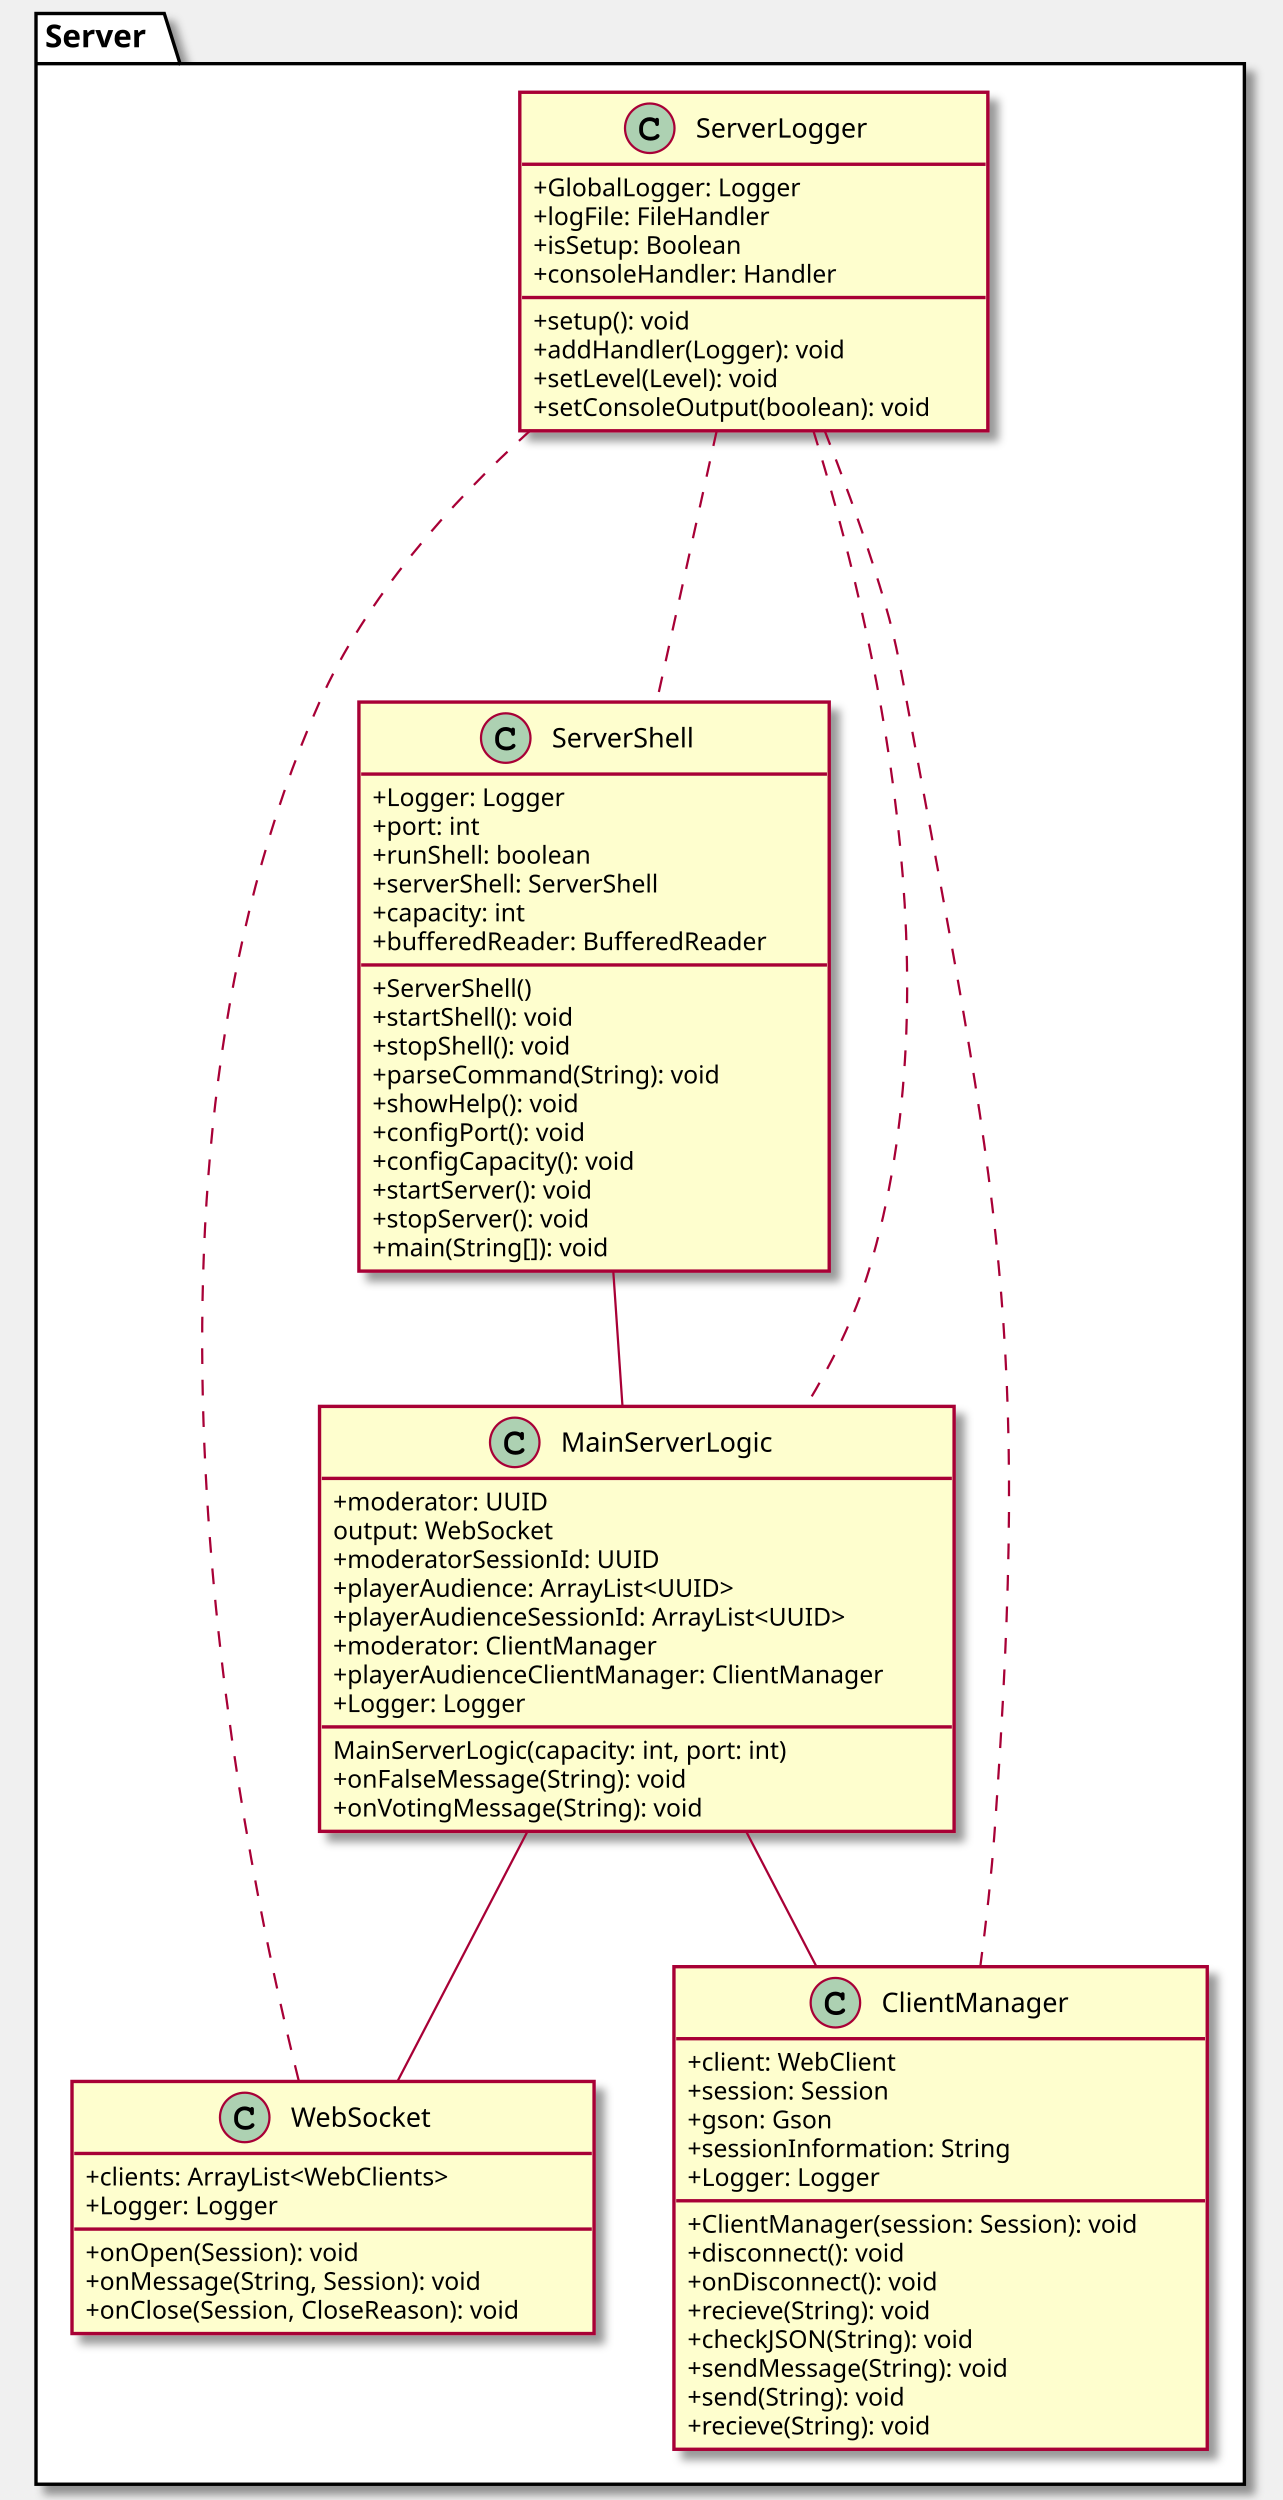
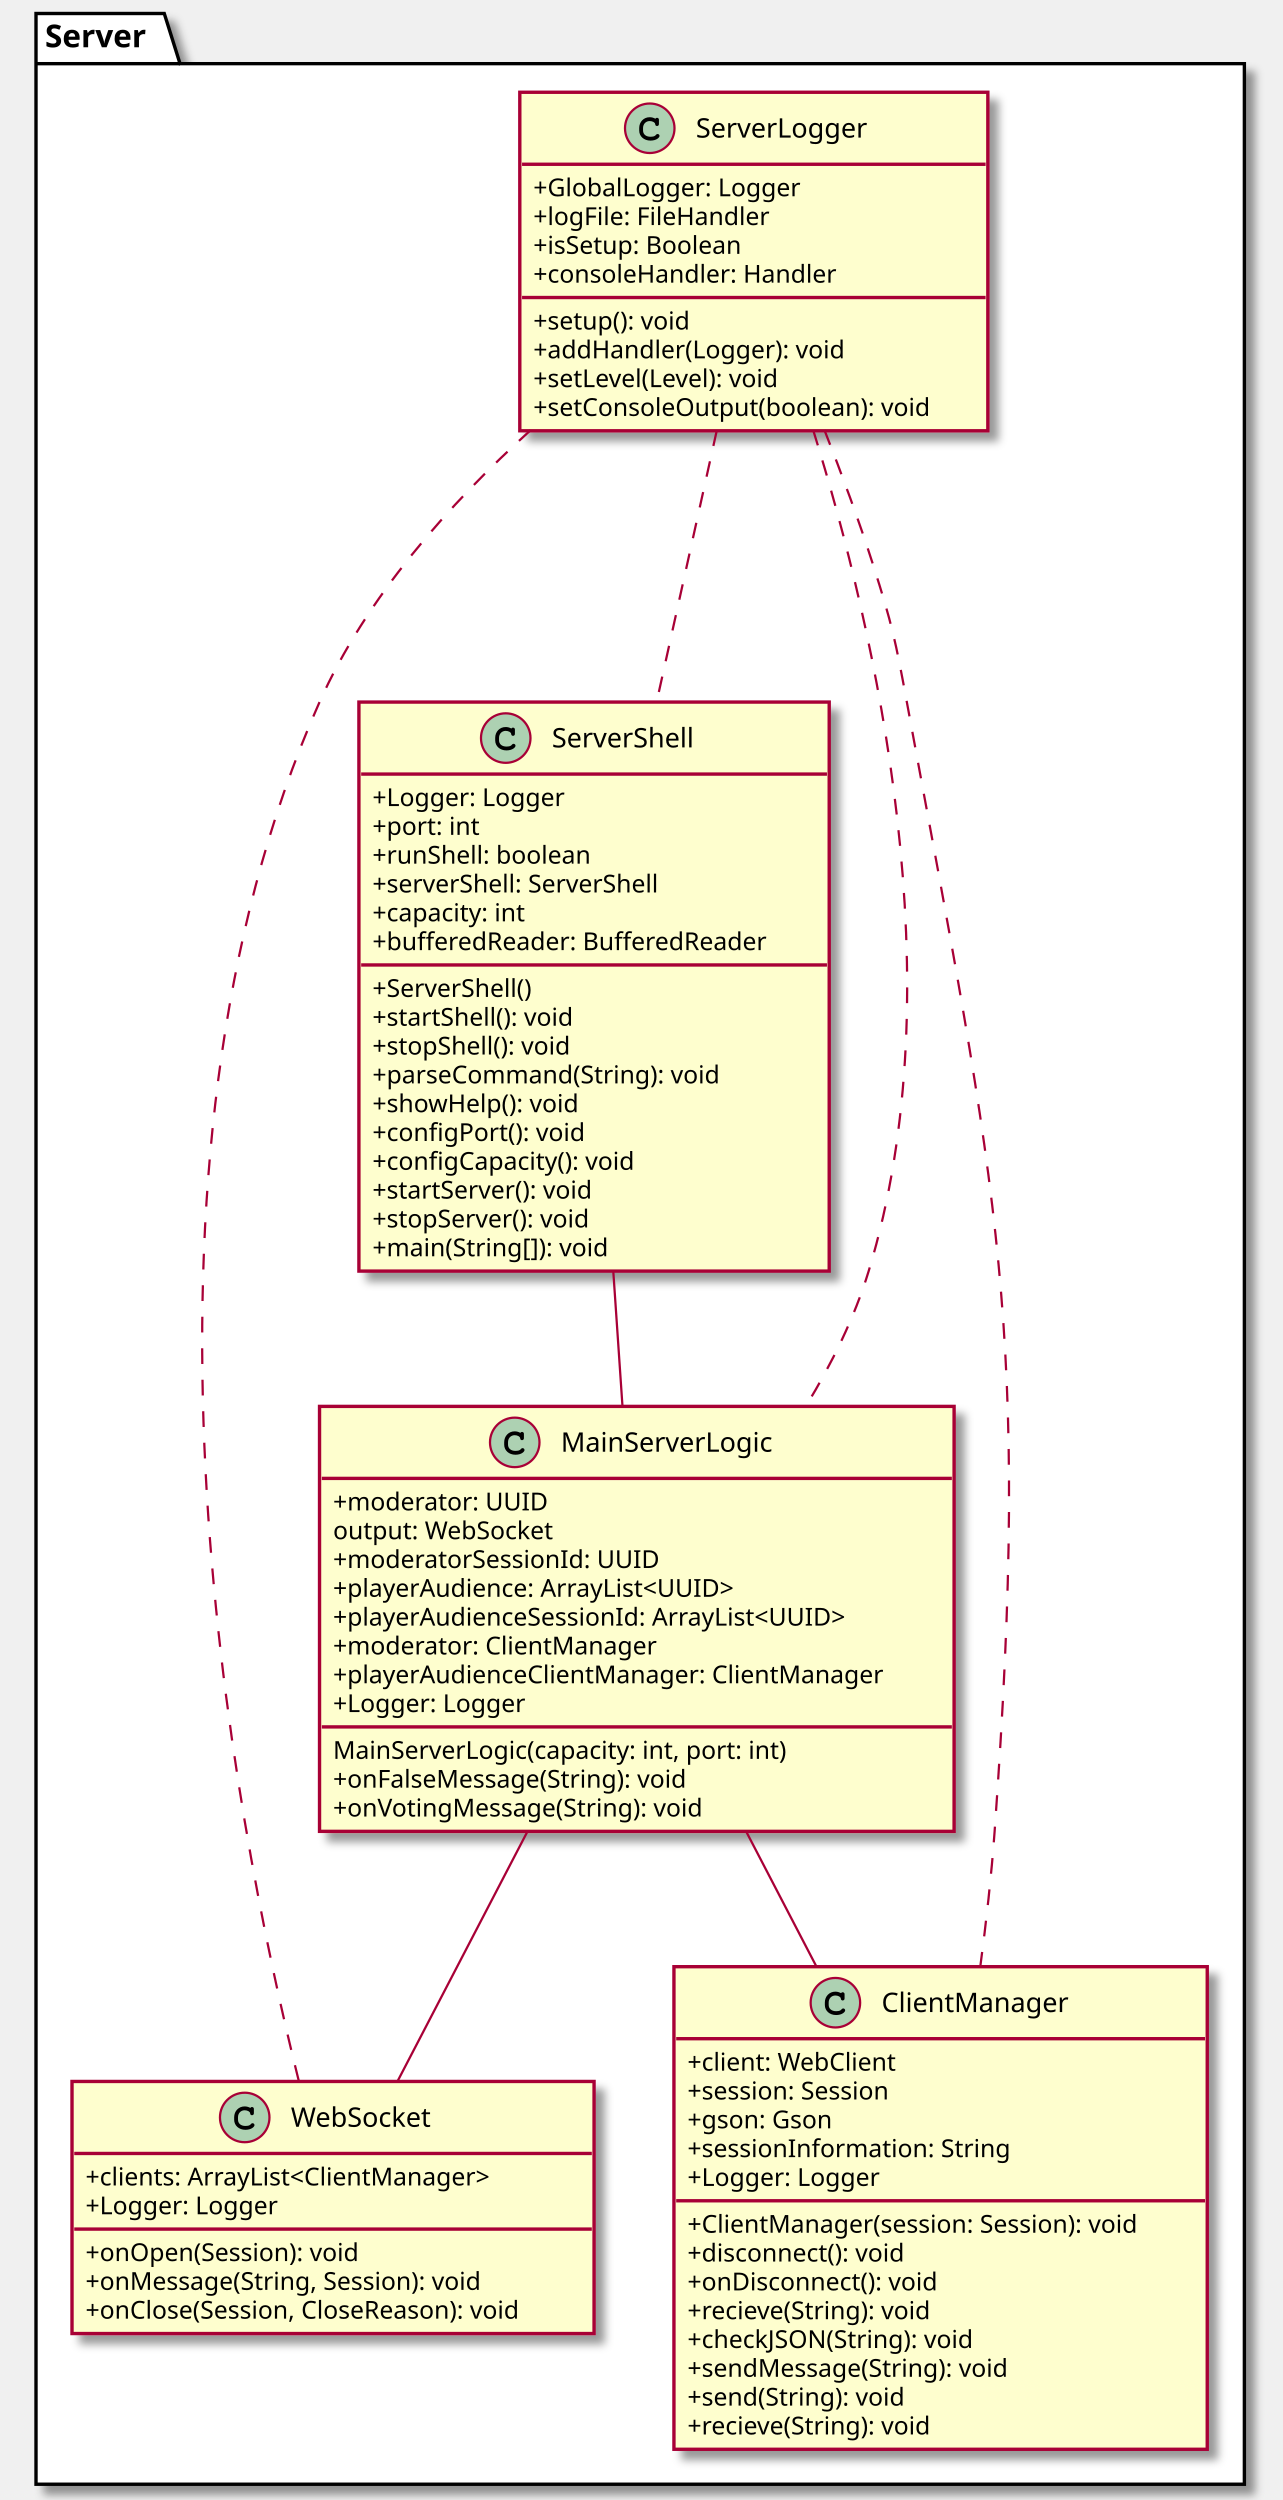
<svg xmlns="http://www.w3.org/2000/svg" contentScriptType="application/ecmascript" contentStyleType="text/css" height="1111px" preserveAspectRatio="none" style="width:570px;height:1111px;" version="1.1" viewBox="0 0 570 1111" width="570px" zoomAndPan="magnify">
  <defs>
-     <filter height="300%" id="fcna3ejstbisv" width="300%" x="-1" y="-1">
+     <filter height="300%" id="f1byp4ws6bp7yf" width="300%" x="-1" y="-1">
      <feGaussianBlur result="blurOut" stdDeviation="2.0" />
      <feColorMatrix in="blurOut" result="blurOut2" type="matrix" values="0 0 0 0 0 0 0 0 0 0 0 0 0 0 0 0 0 0 .4 0" />
      <feOffset dx="4.0" dy="4.0" in="blurOut2" result="blurOut3" />
      <feBlend in="SourceGraphic" in2="blurOut3" mode="normal" />
    </filter>
  </defs>
  <g>
-     <polygon fill="#FFFFFF" filter="url(#fcna3ejstbisv)" points="16,6,73,6,80,28.297,553,28.297,553,1104,16,1104,16,6" style="stroke: #000000; stroke-width: 1.5;" />
+     <polygon fill="#FFFFFF" filter="url(#f1byp4ws6bp7yf)" points="16,6,73,6,80,28.297,553,28.297,553,1104,16,1104,16,6" style="stroke: #000000; stroke-width: 1.5;" />
    <line style="stroke: #000000; stroke-width: 1.5;" x1="16" x2="80" y1="28.297" y2="28.297" />
    <text fill="#000000" font-family="sans-serif" font-size="14" font-weight="bold" lengthAdjust="spacingAndGlyphs" textLength="51" x="20" y="20.995">Server</text>
-     <rect codeLine="4" fill="#FEFECE" filter="url(#fcna3ejstbisv)" height="252.875" id="ss" style="stroke: #A80036; stroke-width: 1.5;" width="209" x="159.5" y="312" />
+     <rect codeLine="4" fill="#FEFECE" filter="url(#f1byp4ws6bp7yf)" height="252.875" id="ss" style="stroke: #A80036; stroke-width: 1.5;" width="209" x="159.5" y="312" />
    <ellipse cx="224.75" cy="328" fill="#ADD1B2" rx="11" ry="11" style="stroke: #A80036; stroke-width: 1.0;" />
    <path d="M227.094,323.672 C226.156,323.234 225.562,323.094 224.688,323.094 C222.062,323.094 220.062,325.172 220.062,327.891 L220.062,329.016 C220.062,331.594 222.172,333.484 225.062,333.484 C226.281,333.484 227.438,333.188 228.188,332.641 C228.766,332.234 229.094,331.781 229.094,331.391 C229.094,330.938 228.703,330.547 228.234,330.547 C228.016,330.547 227.812,330.625 227.625,330.812 C227.172,331.297 227.172,331.297 226.984,331.391 C226.562,331.656 225.875,331.781 225.109,331.781 C223.062,331.781 221.766,330.688 221.766,328.984 L221.766,327.891 C221.766,326.109 223.016,324.797 224.75,324.797 C225.328,324.797 225.938,324.953 226.406,325.203 C226.891,325.484 227.062,325.703 227.156,326.109 C227.219,326.516 227.25,326.641 227.391,326.766 C227.531,326.906 227.766,327.016 227.984,327.016 C228.25,327.016 228.516,326.875 228.688,326.656 C228.797,326.5 228.828,326.312 228.828,325.891 L228.828,324.469 C228.828,324.031 228.812,323.906 228.719,323.75 C228.562,323.484 228.281,323.344 227.984,323.344 C227.688,323.344 227.484,323.438 227.266,323.75 L227.094,323.672 Z " />
    <text fill="#000000" font-family="sans-serif" font-size="12" lengthAdjust="spacingAndGlyphs" textLength="70" x="245.25" y="332.154">ServerShell</text>
    <line style="stroke: #A80036; stroke-width: 1.5;" x1="160.5" x2="367.5" y1="344" y2="344" />
    <text fill="#000000" font-family="sans-serif" font-size="11" lengthAdjust="spacingAndGlyphs" textLength="94" x="165.5" y="358.21">+Logger: Logger</text>
    <text fill="#000000" font-family="sans-serif" font-size="11" lengthAdjust="spacingAndGlyphs" textLength="52" x="165.5" y="371.015">+port: int</text>
    <text fill="#000000" font-family="sans-serif" font-size="11" lengthAdjust="spacingAndGlyphs" textLength="109" x="165.5" y="383.82">+runShell: boolean</text>
    <text fill="#000000" font-family="sans-serif" font-size="11" lengthAdjust="spacingAndGlyphs" textLength="150" x="165.5" y="396.625">+serverShell: ServerShell</text>
    <text fill="#000000" font-family="sans-serif" font-size="11" lengthAdjust="spacingAndGlyphs" textLength="77" x="165.5" y="409.429">+capacity: int</text>
    <text fill="#000000" font-family="sans-serif" font-size="11" lengthAdjust="spacingAndGlyphs" textLength="197" x="165.5" y="422.234">+bufferedReader: BufferedReader</text>
    <line style="stroke: #A80036; stroke-width: 1.5;" x1="160.5" x2="367.5" y1="428.828" y2="428.828" />
    <text fill="#000000" font-family="sans-serif" font-size="11" lengthAdjust="spacingAndGlyphs" textLength="85" x="165.5" y="443.039">+ServerShell()</text>
    <text fill="#000000" font-family="sans-serif" font-size="11" lengthAdjust="spacingAndGlyphs" textLength="102" x="165.5" y="455.843">+startShell(): void</text>
    <text fill="#000000" font-family="sans-serif" font-size="11" lengthAdjust="spacingAndGlyphs" textLength="101" x="165.5" y="468.648">+stopShell(): void</text>
    <text fill="#000000" font-family="sans-serif" font-size="11" lengthAdjust="spacingAndGlyphs" textLength="171" x="165.5" y="481.453">+parseCommand(String): void</text>
    <text fill="#000000" font-family="sans-serif" font-size="11" lengthAdjust="spacingAndGlyphs" textLength="103" x="165.5" y="494.257">+showHelp(): void</text>
    <text fill="#000000" font-family="sans-serif" font-size="11" lengthAdjust="spacingAndGlyphs" textLength="103" x="165.5" y="507.062">+configPort(): void</text>
    <text fill="#000000" font-family="sans-serif" font-size="11" lengthAdjust="spacingAndGlyphs" textLength="131" x="165.5" y="519.867">+configCapacity(): void</text>
    <text fill="#000000" font-family="sans-serif" font-size="11" lengthAdjust="spacingAndGlyphs" textLength="112" x="165.5" y="532.671">+startServer(): void</text>
    <text fill="#000000" font-family="sans-serif" font-size="11" lengthAdjust="spacingAndGlyphs" textLength="111" x="165.5" y="545.476">+stopServer(): void</text>
    <text fill="#000000" font-family="sans-serif" font-size="11" lengthAdjust="spacingAndGlyphs" textLength="117" x="165.5" y="558.281">+main(String[]): void</text>
-     <rect codeLine="22" fill="#FEFECE" filter="url(#fcna3ejstbisv)" height="112.023" id="ws" style="stroke: #A80036; stroke-width: 1.5;" width="232" x="32" y="925" />
+     <rect codeLine="22" fill="#FEFECE" filter="url(#f1byp4ws6bp7yf)" height="112.023" id="ws" style="stroke: #A80036; stroke-width: 1.5;" width="232" x="32" y="925" />
    <ellipse cx="108.75" cy="941" fill="#ADD1B2" rx="11" ry="11" style="stroke: #A80036; stroke-width: 1.0;" />
    <path d="M111.094,936.672 C110.156,936.234 109.562,936.094 108.688,936.094 C106.062,936.094 104.062,938.172 104.062,940.891 L104.062,942.016 C104.062,944.594 106.172,946.484 109.062,946.484 C110.281,946.484 111.438,946.188 112.188,945.641 C112.766,945.234 113.094,944.781 113.094,944.391 C113.094,943.938 112.703,943.547 112.234,943.547 C112.016,943.547 111.812,943.625 111.625,943.812 C111.172,944.297 111.172,944.297 110.984,944.391 C110.562,944.656 109.875,944.781 109.109,944.781 C107.062,944.781 105.766,943.688 105.766,941.984 L105.766,940.891 C105.766,939.109 107.016,937.797 108.75,937.797 C109.328,937.797 109.938,937.953 110.406,938.203 C110.891,938.484 111.062,938.703 111.156,939.109 C111.219,939.516 111.25,939.641 111.391,939.766 C111.531,939.906 111.766,940.016 111.984,940.016 C112.25,940.016 112.516,939.875 112.688,939.656 C112.797,939.5 112.828,939.312 112.828,938.891 L112.828,937.469 C112.828,937.031 112.812,936.906 112.719,936.75 C112.562,936.484 112.281,936.344 111.984,936.344 C111.688,936.344 111.484,936.438 111.266,936.75 L111.094,936.672 Z " />
    <text fill="#000000" font-family="sans-serif" font-size="12" lengthAdjust="spacingAndGlyphs" textLength="70" x="129.25" y="945.154">WebSocket</text>
    <line style="stroke: #A80036; stroke-width: 1.5;" x1="33" x2="263" y1="957" y2="957" />
-     <text fill="#000000" font-family="sans-serif" font-size="11" lengthAdjust="spacingAndGlyphs" textLength="185" x="38" y="971.21">+clients: ArrayList&lt;WebClients&gt;</text>
+     <text fill="#000000" font-family="sans-serif" font-size="11" lengthAdjust="spacingAndGlyphs" textLength="202" x="38" y="971.21">+clients: ArrayList&lt;ClientManager&gt;</text>
    <text fill="#000000" font-family="sans-serif" font-size="11" lengthAdjust="spacingAndGlyphs" textLength="94" x="38" y="984.015">+Logger: Logger</text>
    <line style="stroke: #A80036; stroke-width: 1.5;" x1="33" x2="263" y1="990.609" y2="990.609" />
    <text fill="#000000" font-family="sans-serif" font-size="11" lengthAdjust="spacingAndGlyphs" textLength="138" x="38" y="1004.82">+onOpen(Session): void</text>
    <text fill="#000000" font-family="sans-serif" font-size="11" lengthAdjust="spacingAndGlyphs" textLength="198" x="38" y="1017.625">+onMessage(String, Session): void</text>
    <text fill="#000000" font-family="sans-serif" font-size="11" lengthAdjust="spacingAndGlyphs" textLength="220" x="38" y="1030.429">+onClose(Session, CloseReason): void</text>
-     <rect codeLine="31" fill="#FEFECE" filter="url(#fcna3ejstbisv)" height="188.852" id="msl" style="stroke: #A80036; stroke-width: 1.5;" width="282" x="142" y="625" />
+     <rect codeLine="31" fill="#FEFECE" filter="url(#f1byp4ws6bp7yf)" height="188.852" id="msl" style="stroke: #A80036; stroke-width: 1.5;" width="282" x="142" y="625" />
    <ellipse cx="228.75" cy="641" fill="#ADD1B2" rx="11" ry="11" style="stroke: #A80036; stroke-width: 1.0;" />
    <path d="M231.094,636.672 C230.156,636.234 229.562,636.094 228.688,636.094 C226.062,636.094 224.062,638.172 224.062,640.891 L224.062,642.016 C224.062,644.594 226.172,646.484 229.062,646.484 C230.281,646.484 231.438,646.188 232.188,645.641 C232.766,645.234 233.094,644.781 233.094,644.391 C233.094,643.938 232.703,643.547 232.234,643.547 C232.016,643.547 231.812,643.625 231.625,643.812 C231.172,644.297 231.172,644.297 230.984,644.391 C230.562,644.656 229.875,644.781 229.109,644.781 C227.062,644.781 225.766,643.688 225.766,641.984 L225.766,640.891 C225.766,639.109 227.016,637.797 228.75,637.797 C229.328,637.797 229.938,637.953 230.406,638.203 C230.891,638.484 231.062,638.703 231.156,639.109 C231.219,639.516 231.25,639.641 231.391,639.766 C231.531,639.906 231.766,640.016 231.984,640.016 C232.25,640.016 232.516,639.875 232.688,639.656 C232.797,639.5 232.828,639.312 232.828,638.891 L232.828,637.469 C232.828,637.031 232.812,636.906 232.719,636.75 C232.562,636.484 232.281,636.344 231.984,636.344 C231.688,636.344 231.484,636.438 231.266,636.75 L231.094,636.672 Z " />
    <text fill="#000000" font-family="sans-serif" font-size="12" lengthAdjust="spacingAndGlyphs" textLength="100" x="249.25" y="645.154">MainServerLogic</text>
    <line style="stroke: #A80036; stroke-width: 1.5;" x1="143" x2="423" y1="657" y2="657" />
    <text fill="#000000" font-family="sans-serif" font-size="11" lengthAdjust="spacingAndGlyphs" textLength="103" x="148" y="671.21">+moderator: UUID</text>
    <text fill="#000000" font-family="sans-serif" font-size="11" lengthAdjust="spacingAndGlyphs" textLength="108" x="148" y="684.015">output: WebSocket</text>
    <text fill="#000000" font-family="sans-serif" font-size="11" lengthAdjust="spacingAndGlyphs" textLength="158" x="148" y="696.82">+moderatorSessionId: UUID</text>
    <text fill="#000000" font-family="sans-serif" font-size="11" lengthAdjust="spacingAndGlyphs" textLength="201" x="148" y="709.625">+playerAudience: ArrayList&lt;UUID&gt;</text>
    <text fill="#000000" font-family="sans-serif" font-size="11" lengthAdjust="spacingAndGlyphs" textLength="256" x="148" y="722.429">+playerAudienceSessionId: ArrayList&lt;UUID&gt;</text>
    <text fill="#000000" font-family="sans-serif" font-size="11" lengthAdjust="spacingAndGlyphs" textLength="157" x="148" y="735.234">+moderator: ClientManager</text>
    <text fill="#000000" font-family="sans-serif" font-size="11" lengthAdjust="spacingAndGlyphs" textLength="270" x="148" y="748.039">+playerAudienceClientManager: ClientManager</text>
    <text fill="#000000" font-family="sans-serif" font-size="11" lengthAdjust="spacingAndGlyphs" textLength="94" x="148" y="760.843">+Logger: Logger</text>
    <line style="stroke: #A80036; stroke-width: 1.5;" x1="143" x2="423" y1="767.438" y2="767.438" />
    <text fill="#000000" font-family="sans-serif" font-size="11" lengthAdjust="spacingAndGlyphs" textLength="220" x="148" y="781.648">MainServerLogic(capacity: int, port: int)</text>
    <text fill="#000000" font-family="sans-serif" font-size="11" lengthAdjust="spacingAndGlyphs" textLength="176" x="148" y="794.453">+onFalseMessage(String): void</text>
    <text fill="#000000" font-family="sans-serif" font-size="11" lengthAdjust="spacingAndGlyphs" textLength="182" x="148" y="807.257">+onVotingMessage(String): void</text>
-     <rect codeLine="45" fill="#FEFECE" filter="url(#fcna3ejstbisv)" height="214.461" id="cm" style="stroke: #A80036; stroke-width: 1.5;" width="237" x="299.5" y="874" />
+     <rect codeLine="45" fill="#FEFECE" filter="url(#f1byp4ws6bp7yf)" height="214.461" id="cm" style="stroke: #A80036; stroke-width: 1.5;" width="237" x="299.5" y="874" />
    <ellipse cx="371.25" cy="890" fill="#ADD1B2" rx="11" ry="11" style="stroke: #A80036; stroke-width: 1.0;" />
    <path d="M373.594,885.672 C372.656,885.234 372.062,885.094 371.188,885.094 C368.562,885.094 366.562,887.172 366.562,889.891 L366.562,891.016 C366.562,893.594 368.672,895.484 371.562,895.484 C372.781,895.484 373.938,895.188 374.688,894.641 C375.266,894.234 375.594,893.781 375.594,893.391 C375.594,892.938 375.203,892.547 374.734,892.547 C374.516,892.547 374.312,892.625 374.125,892.812 C373.672,893.297 373.672,893.297 373.484,893.391 C373.062,893.656 372.375,893.781 371.609,893.781 C369.562,893.781 368.266,892.688 368.266,890.984 L368.266,889.891 C368.266,888.109 369.516,886.797 371.25,886.797 C371.828,886.797 372.438,886.953 372.906,887.203 C373.391,887.484 373.562,887.703 373.656,888.109 C373.719,888.516 373.75,888.641 373.891,888.766 C374.031,888.906 374.266,889.016 374.484,889.016 C374.75,889.016 375.016,888.875 375.188,888.656 C375.297,888.5 375.328,888.312 375.328,887.891 L375.328,886.469 C375.328,886.031 375.312,885.906 375.219,885.75 C375.062,885.484 374.781,885.344 374.484,885.344 C374.188,885.344 373.984,885.438 373.766,885.75 L373.594,885.672 Z " />
    <text fill="#000000" font-family="sans-serif" font-size="12" lengthAdjust="spacingAndGlyphs" textLength="85" x="391.75" y="894.154">ClientManager</text>
    <line style="stroke: #A80036; stroke-width: 1.5;" x1="300.5" x2="535.5" y1="906" y2="906" />
    <text fill="#000000" font-family="sans-serif" font-size="11" lengthAdjust="spacingAndGlyphs" textLength="106" x="305.5" y="920.21">+client: WebClient</text>
    <text fill="#000000" font-family="sans-serif" font-size="11" lengthAdjust="spacingAndGlyphs" textLength="104" x="305.5" y="933.015">+session: Session</text>
    <text fill="#000000" font-family="sans-serif" font-size="11" lengthAdjust="spacingAndGlyphs" textLength="72" x="305.5" y="945.82">+gson: Gson</text>
    <text fill="#000000" font-family="sans-serif" font-size="11" lengthAdjust="spacingAndGlyphs" textLength="156" x="305.5" y="958.625">+sessionInformation: String</text>
    <text fill="#000000" font-family="sans-serif" font-size="11" lengthAdjust="spacingAndGlyphs" textLength="94" x="305.5" y="971.429">+Logger: Logger</text>
    <line style="stroke: #A80036; stroke-width: 1.5;" x1="300.5" x2="535.5" y1="978.023" y2="978.023" />
    <text fill="#000000" font-family="sans-serif" font-size="11" lengthAdjust="spacingAndGlyphs" textLength="225" x="305.5" y="992.234">+ClientManager(session: Session): void</text>
    <text fill="#000000" font-family="sans-serif" font-size="11" lengthAdjust="spacingAndGlyphs" textLength="109" x="305.5" y="1005.039">+disconnect(): void</text>
    <text fill="#000000" font-family="sans-serif" font-size="11" lengthAdjust="spacingAndGlyphs" textLength="125" x="305.5" y="1017.843">+onDisconnect(): void</text>
    <text fill="#000000" font-family="sans-serif" font-size="11" lengthAdjust="spacingAndGlyphs" textLength="125" x="305.5" y="1030.648">+recieve(String): void</text>
    <text fill="#000000" font-family="sans-serif" font-size="11" lengthAdjust="spacingAndGlyphs" textLength="142" x="305.5" y="1043.453">+checkJSON(String): void</text>
    <text fill="#000000" font-family="sans-serif" font-size="11" lengthAdjust="spacingAndGlyphs" textLength="160" x="305.5" y="1056.257">+sendMessage(String): void</text>
    <text fill="#000000" font-family="sans-serif" font-size="11" lengthAdjust="spacingAndGlyphs" textLength="109" x="305.5" y="1069.062">+send(String): void</text>
    <text fill="#000000" font-family="sans-serif" font-size="11" lengthAdjust="spacingAndGlyphs" textLength="125" x="305.5" y="1081.867">+recieve(String): void</text>
-     <rect codeLine="61" fill="#FEFECE" filter="url(#fcna3ejstbisv)" height="150.438" id="sl" style="stroke: #A80036; stroke-width: 1.5;" width="208" x="231" y="41" />
+     <rect codeLine="61" fill="#FEFECE" filter="url(#f1byp4ws6bp7yf)" height="150.438" id="sl" style="stroke: #A80036; stroke-width: 1.5;" width="208" x="231" y="41" />
    <ellipse cx="288.75" cy="57" fill="#ADD1B2" rx="11" ry="11" style="stroke: #A80036; stroke-width: 1.0;" />
    <path d="M291.094,52.672 C290.156,52.234 289.562,52.094 288.688,52.094 C286.062,52.094 284.062,54.172 284.062,56.891 L284.062,58.016 C284.062,60.594 286.172,62.484 289.062,62.484 C290.281,62.484 291.438,62.188 292.188,61.641 C292.766,61.234 293.094,60.781 293.094,60.391 C293.094,59.938 292.703,59.547 292.234,59.547 C292.016,59.547 291.812,59.625 291.625,59.812 C291.172,60.297 291.172,60.297 290.984,60.391 C290.562,60.656 289.875,60.781 289.109,60.781 C287.062,60.781 285.766,59.688 285.766,57.984 L285.766,56.891 C285.766,55.109 287.016,53.797 288.75,53.797 C289.328,53.797 289.938,53.953 290.406,54.203 C290.891,54.484 291.062,54.703 291.156,55.109 C291.219,55.516 291.25,55.641 291.391,55.766 C291.531,55.906 291.766,56.016 291.984,56.016 C292.25,56.016 292.516,55.875 292.688,55.656 C292.797,55.5 292.828,55.312 292.828,54.891 L292.828,53.469 C292.828,53.031 292.812,52.906 292.719,52.75 C292.562,52.484 292.281,52.344 291.984,52.344 C291.688,52.344 291.484,52.438 291.266,52.75 L291.094,52.672 Z " />
    <text fill="#000000" font-family="sans-serif" font-size="12" lengthAdjust="spacingAndGlyphs" textLength="84" x="309.25" y="61.154">ServerLogger</text>
    <line style="stroke: #A80036; stroke-width: 1.5;" x1="232" x2="438" y1="73" y2="73" />
    <text fill="#000000" font-family="sans-serif" font-size="11" lengthAdjust="spacingAndGlyphs" textLength="130" x="237" y="87.21">+GlobalLogger: Logger</text>
    <text fill="#000000" font-family="sans-serif" font-size="11" lengthAdjust="spacingAndGlyphs" textLength="117" x="237" y="100.015">+logFile: FileHandler</text>
    <text fill="#000000" font-family="sans-serif" font-size="11" lengthAdjust="spacingAndGlyphs" textLength="106" x="237" y="112.82">+isSetup: Boolean</text>
    <text fill="#000000" font-family="sans-serif" font-size="11" lengthAdjust="spacingAndGlyphs" textLength="148" x="237" y="125.624">+consoleHandler: Handler</text>
    <line style="stroke: #A80036; stroke-width: 1.5;" x1="232" x2="438" y1="132.219" y2="132.219" />
    <text fill="#000000" font-family="sans-serif" font-size="11" lengthAdjust="spacingAndGlyphs" textLength="80" x="237" y="146.429">+setup(): void</text>
    <text fill="#000000" font-family="sans-serif" font-size="11" lengthAdjust="spacingAndGlyphs" textLength="152" x="237" y="159.234">+addHandler(Logger): void</text>
    <text fill="#000000" font-family="sans-serif" font-size="11" lengthAdjust="spacingAndGlyphs" textLength="130" x="237" y="172.039">+setLevel(Level): void</text>
    <text fill="#000000" font-family="sans-serif" font-size="11" lengthAdjust="spacingAndGlyphs" textLength="196" x="237" y="184.843">+setConsoleOutput(boolean): void</text>
    <path codeLine="72" d="M272.555,565.125 C273.924,585.229 275.32,605.722 276.627,624.91 " fill="none" id="ss-msl" style="stroke: #A80036; stroke-width: 1.0;" />
    <path codeLine="73" d="M234.262,814.185 C214.927,851.351 193.362,892.804 176.63,924.967 " fill="none" id="msl-ws" style="stroke: #A80036; stroke-width: 1.0;" />
    <path codeLine="74" d="M331.738,814.185 C341.783,833.494 352.43,853.96 362.689,873.679 " fill="none" id="msl-cm" style="stroke: #A80036; stroke-width: 1.0;" />
    <path codeLine="75" d="M361.397,191.207 C389.444,281.448 424.811,437.505 386,565 C379.738,585.57 369.699,605.887 358.288,624.675 " fill="none" id="sl-msl" style="stroke: #A80036; stroke-width: 1.0; stroke-dasharray: 7.0,7.0;" />
    <path codeLine="76" d="M235.777,191.19 C199.672,223.929 162.68,265.548 142,312 C48.607,521.785 103.27,806.66 132.834,924.976 " fill="none" id="sl-ws" style="stroke: #A80036; stroke-width: 1.0; stroke-dasharray: 7.0,7.0;" />
    <path codeLine="77" d="M366.389,191.125 C373.991,210.431 381.726,231.337 388,251 C396.487,277.597 397.932,284.545 403,312 C443.623,532.065 458.052,590.793 442,814 C440.601,833.46 438.29,854.104 435.64,873.979 " fill="none" id="sl-cm" style="stroke: #A80036; stroke-width: 1.0; stroke-dasharray: 7.0,7.0;" />
    <path codeLine="78" d="M318.533,191.335 C310.606,227.117 300.882,271.013 291.851,311.779 " fill="none" id="sl-ss" style="stroke: #A80036; stroke-width: 1.0; stroke-dasharray: 7.0,7.0;" />
  </g>
</svg>
